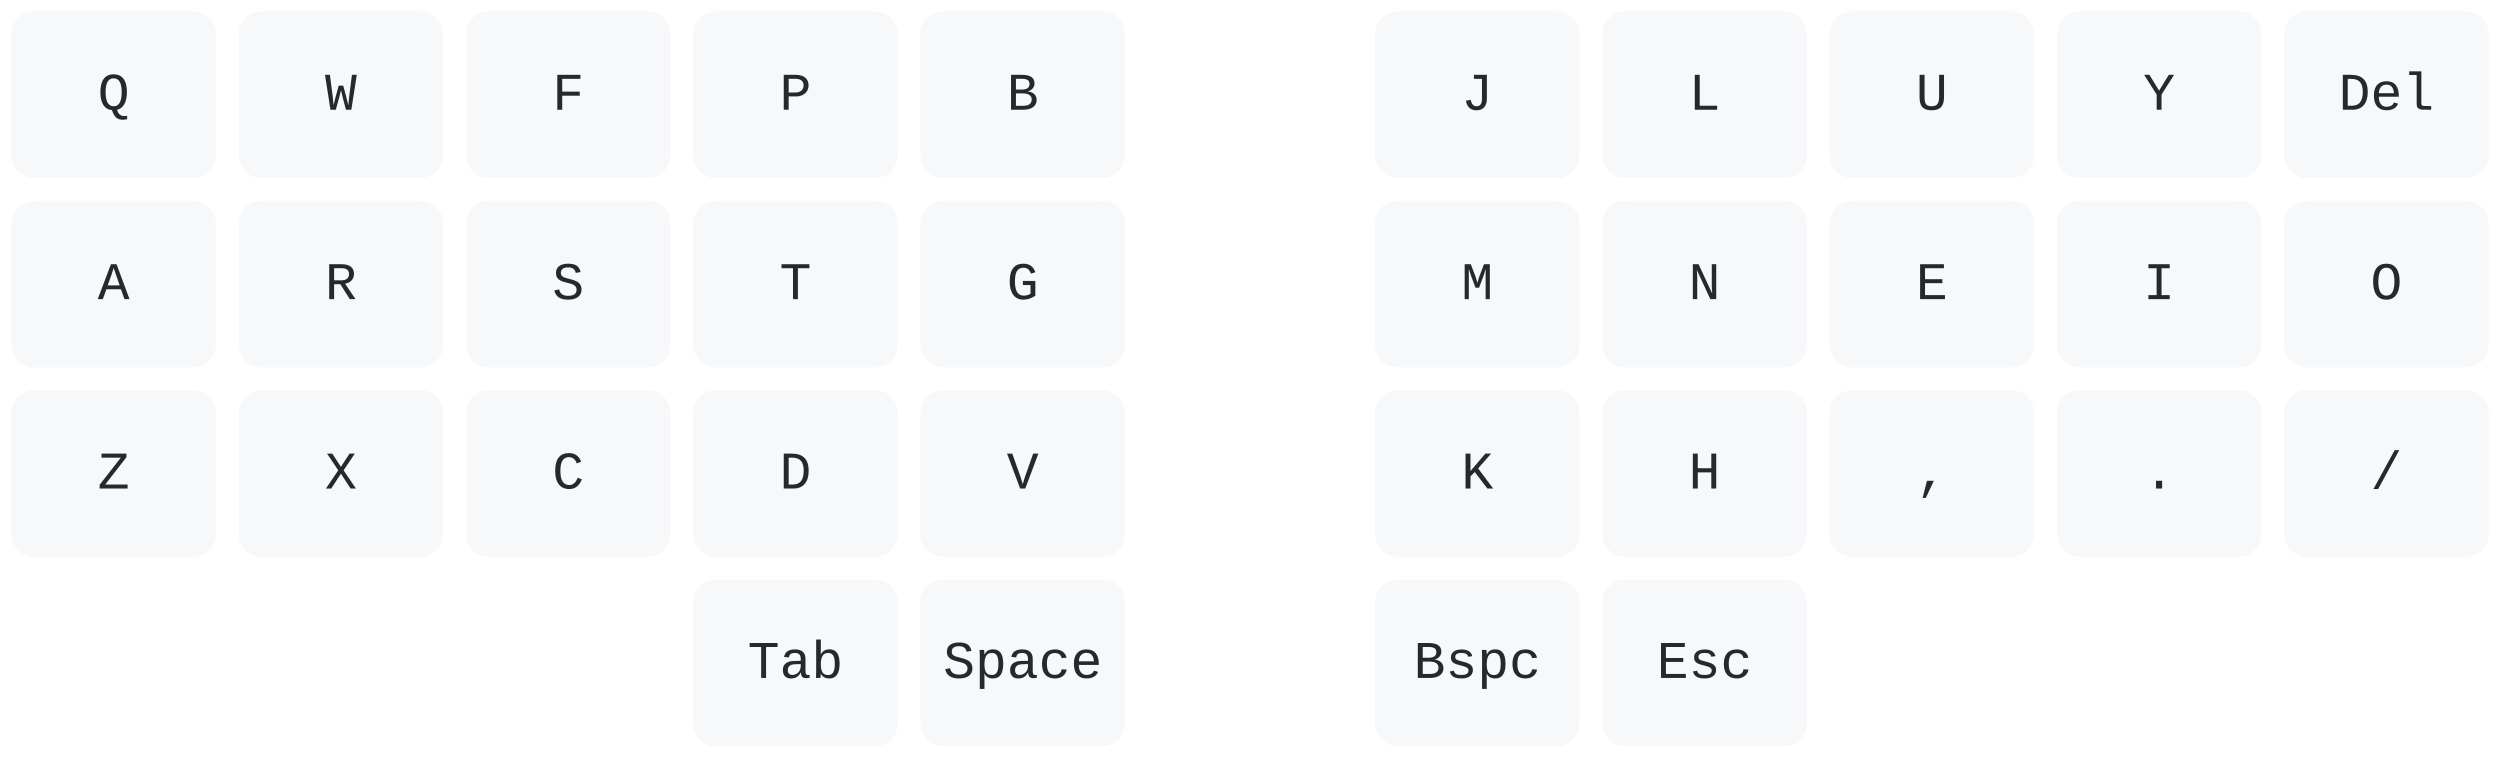
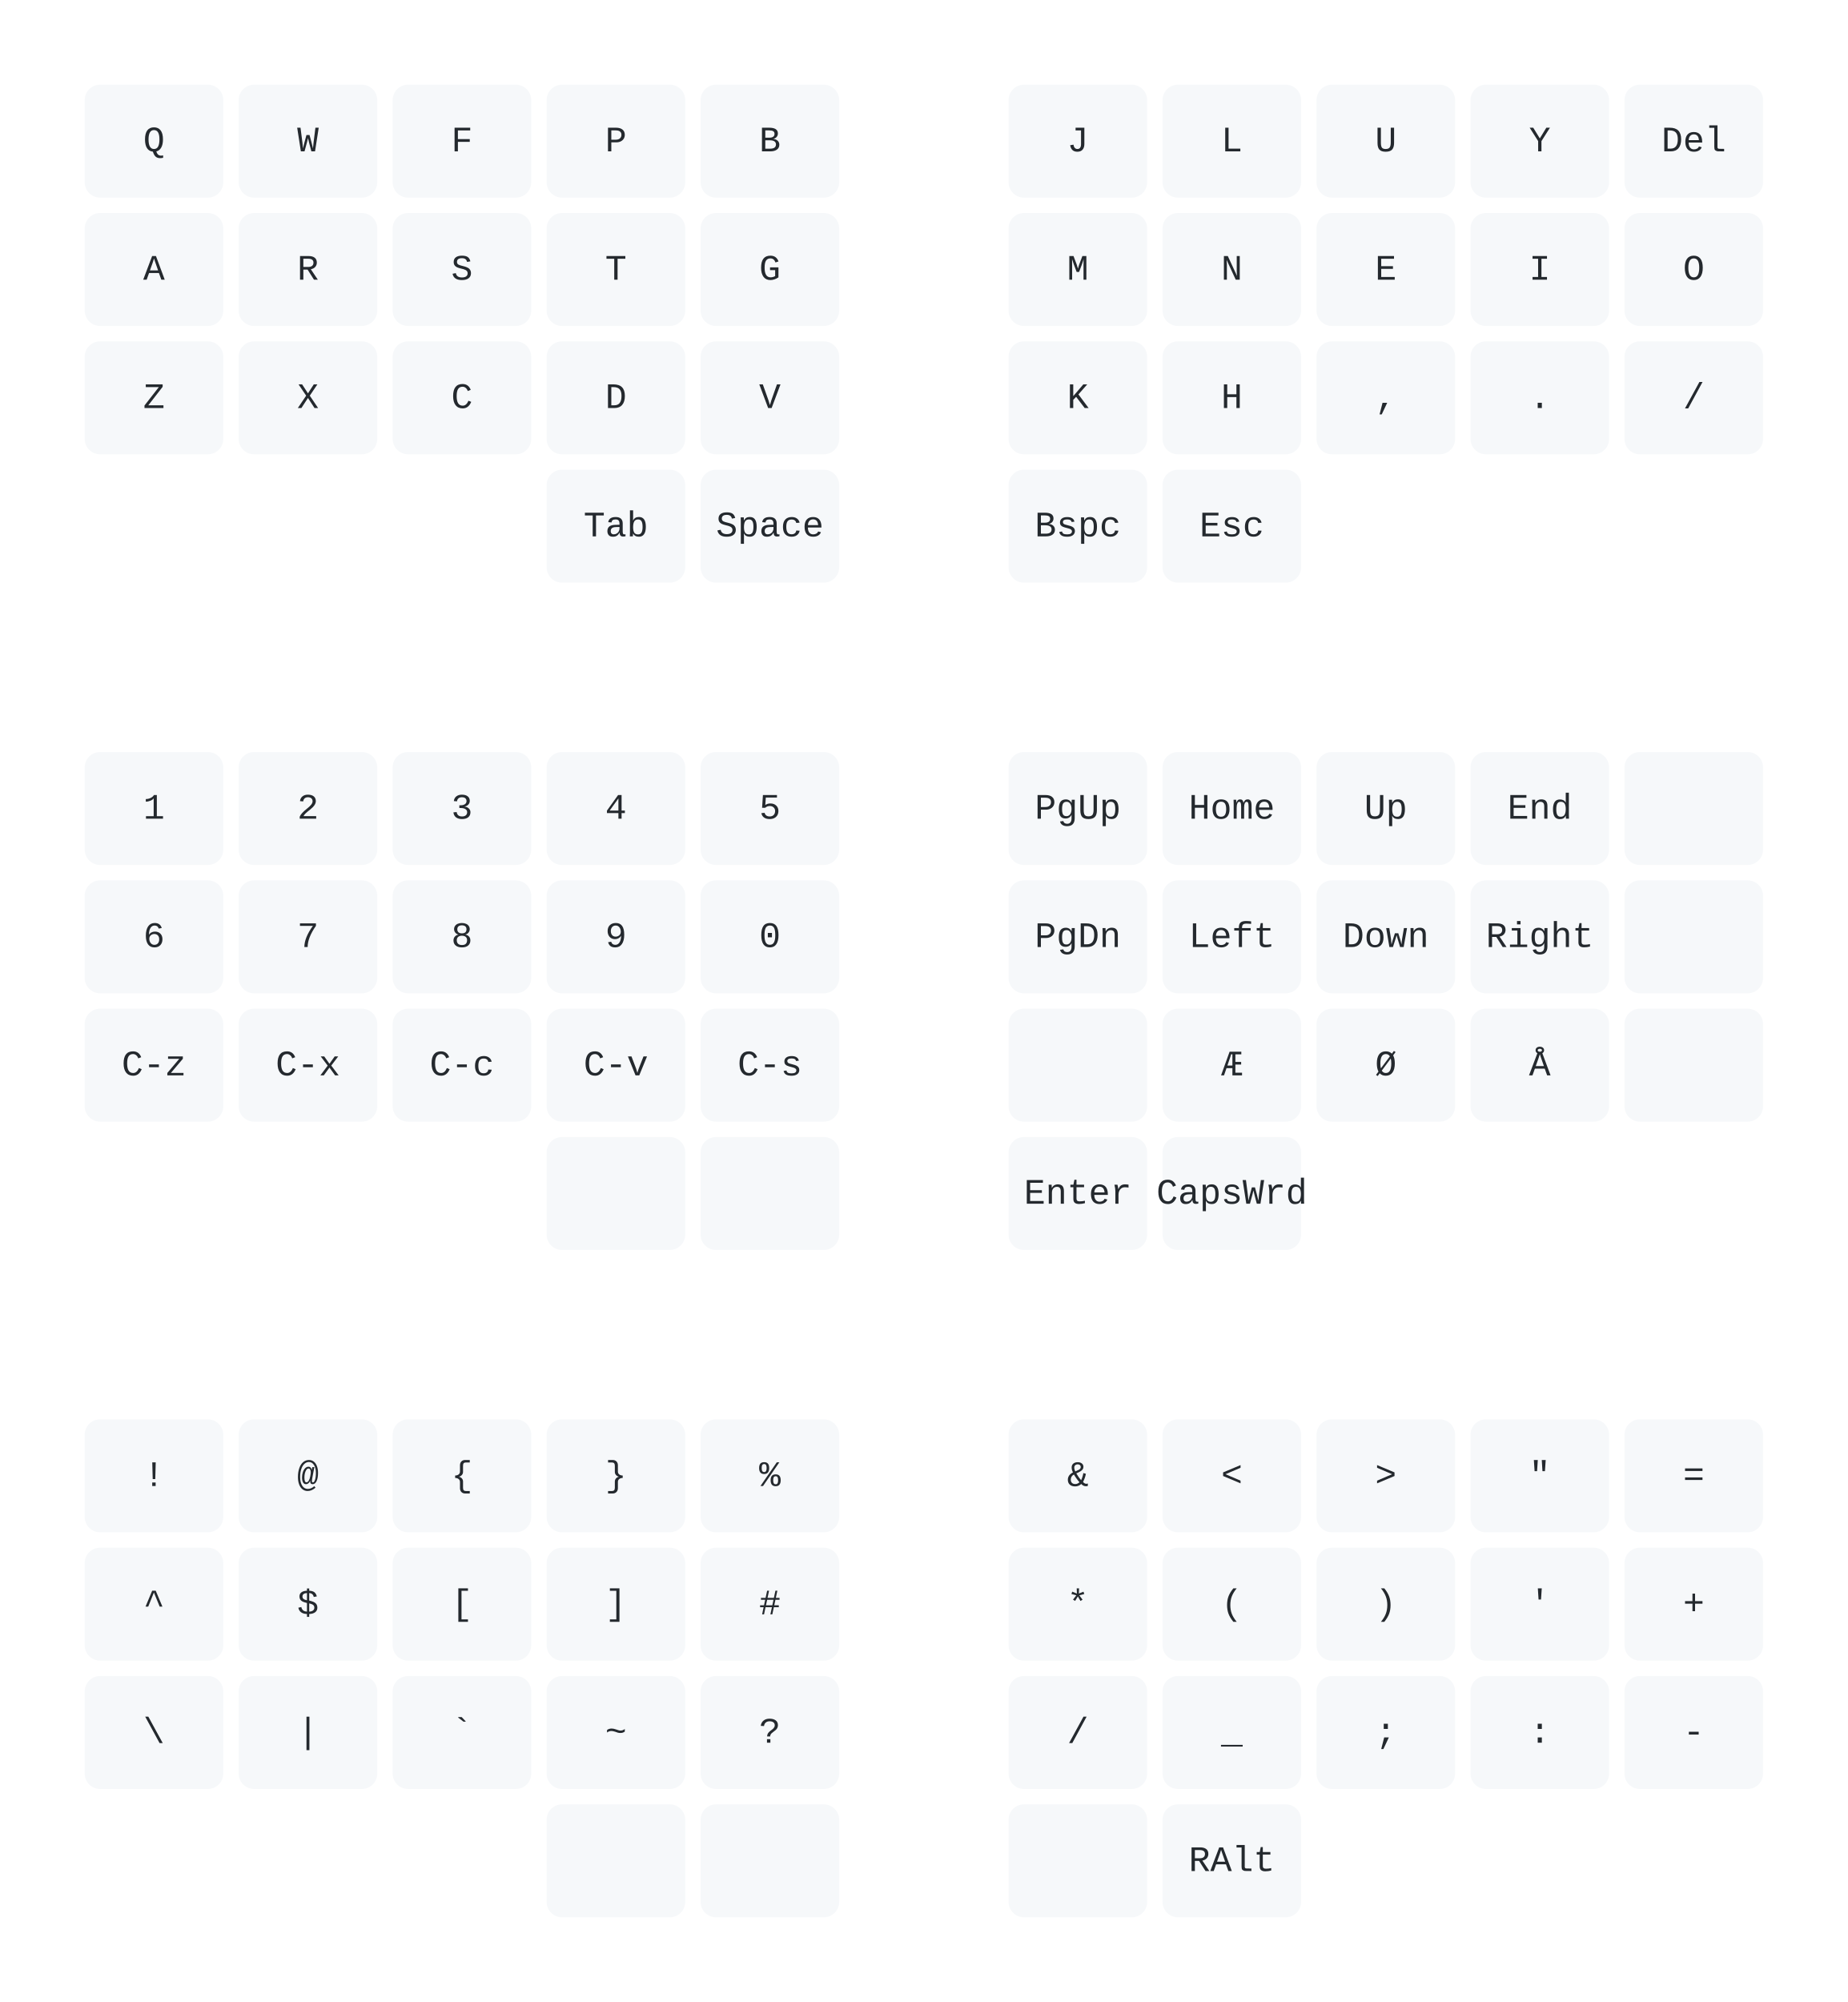
- <svg xmlns="http://www.w3.org/2000/svg" height="200" viewBox="0 0 660 200" width="660">
+ <svg xmlns="http://www.w3.org/2000/svg" height="780" viewBox="0 0 720 780" width="720">
  <style>svg {
    font-family: SFMono-Regular,Consolas,Liberation Mono,Menlo,monospace;
    font-size: 14px;
    font-kerning: normal;
    text-rendering: optimizeLegibility;
    fill: #24292e;
}

text {
    text-anchor: middle;
    dominant-baseline: middle;
}

rect {
    fill: #f6f8fa;
}

.held {
    fill: #fdd;
}
</style>
-   <rect height="44" rx="6" ry="6" width="54" x="3" y="3" />
-   <text x="30.0" y="25.0">Q</text>
-   <rect height="44" rx="6" ry="6" width="54" x="63" y="3" />
-   <text x="90.0" y="25.0">W</text>
-   <rect height="44" rx="6" ry="6" width="54" x="123" y="3" />
-   <text x="150.0" y="25.0">F</text>
-   <rect height="44" rx="6" ry="6" width="54" x="183" y="3" />
-   <text x="210.0" y="25.0">P</text>
-   <rect height="44" rx="6" ry="6" width="54" x="243" y="3" />
-   <text x="270.0" y="25.0">B</text>
-   <rect height="44" rx="6" ry="6" width="54" x="3" y="53" />
-   <text x="30.0" y="75.0">A</text>
-   <rect height="44" rx="6" ry="6" width="54" x="63" y="53" />
-   <text x="90.0" y="75.0">R</text>
-   <rect height="44" rx="6" ry="6" width="54" x="123" y="53" />
-   <text x="150.0" y="75.0">S</text>
-   <rect height="44" rx="6" ry="6" width="54" x="183" y="53" />
-   <text x="210.0" y="75.0">T</text>
-   <rect height="44" rx="6" ry="6" width="54" x="243" y="53" />
-   <text x="270.0" y="75.0">G</text>
-   <rect height="44" rx="6" ry="6" width="54" x="3" y="103" />
-   <text x="30.0" y="125.0">Z</text>
-   <rect height="44" rx="6" ry="6" width="54" x="63" y="103" />
-   <text x="90.0" y="125.0">X</text>
-   <rect height="44" rx="6" ry="6" width="54" x="123" y="103" />
-   <text x="150.0" y="125.0">C</text>
-   <rect height="44" rx="6" ry="6" width="54" x="183" y="103" />
-   <text x="210.0" y="125.0">D</text>
-   <rect height="44" rx="6" ry="6" width="54" x="243" y="103" />
-   <text x="270.0" y="125.0">V</text>
-   <rect height="44" rx="6" ry="6" width="54" x="183" y="153" />
-   <text x="210.0" y="175.0">Tab</text>
-   <rect height="44" rx="6" ry="6" width="54" x="243" y="153" />
-   <text x="270.0" y="175.0">Space</text>
-   <rect height="44" rx="6" ry="6" width="54" x="363" y="3" />
-   <text x="390.0" y="25.0">J</text>
-   <rect height="44" rx="6" ry="6" width="54" x="423" y="3" />
-   <text x="450.0" y="25.0">L</text>
-   <rect height="44" rx="6" ry="6" width="54" x="483" y="3" />
-   <text x="510.0" y="25.0">U</text>
-   <rect height="44" rx="6" ry="6" width="54" x="543" y="3" />
-   <text x="570.0" y="25.0">Y</text>
-   <rect height="44" rx="6" ry="6" width="54" x="603" y="3" />
-   <text x="630.0" y="25.0">Del</text>
-   <rect height="44" rx="6" ry="6" width="54" x="363" y="53" />
-   <text x="390.0" y="75.0">M</text>
-   <rect height="44" rx="6" ry="6" width="54" x="423" y="53" />
-   <text x="450.0" y="75.0">N</text>
-   <rect height="44" rx="6" ry="6" width="54" x="483" y="53" />
-   <text x="510.0" y="75.0">E</text>
-   <rect height="44" rx="6" ry="6" width="54" x="543" y="53" />
-   <text x="570.0" y="75.0">I</text>
-   <rect height="44" rx="6" ry="6" width="54" x="603" y="53" />
-   <text x="630.0" y="75.0">O</text>
-   <rect height="44" rx="6" ry="6" width="54" x="363" y="103" />
-   <text x="390.0" y="125.0">K</text>
-   <rect height="44" rx="6" ry="6" width="54" x="423" y="103" />
-   <text x="450.0" y="125.0">H</text>
-   <rect height="44" rx="6" ry="6" width="54" x="483" y="103" />
-   <text x="510.0" y="125.0">,</text>
-   <rect height="44" rx="6" ry="6" width="54" x="543" y="103" />
-   <text x="570.0" y="125.0">.</text>
-   <rect height="44" rx="6" ry="6" width="54" x="603" y="103" />
-   <text x="630.0" y="125.0">/</text>
-   <rect height="44" rx="6" ry="6" width="54" x="363" y="153" />
-   <text x="390.0" y="175.0">Bspc</text>
-   <rect height="44" rx="6" ry="6" width="54" x="423" y="153" />
-   <text x="450.0" y="175.0">Esc</text>
+   <rect height="44" rx="6" ry="6" width="54" x="33" y="33" />
+   <text x="60.0" y="55.0">Q</text>
+   <rect height="44" rx="6" ry="6" width="54" x="93" y="33" />
+   <text x="120.0" y="55.0">W</text>
+   <rect height="44" rx="6" ry="6" width="54" x="153" y="33" />
+   <text x="180.0" y="55.0">F</text>
+   <rect height="44" rx="6" ry="6" width="54" x="213" y="33" />
+   <text x="240.0" y="55.0">P</text>
+   <rect height="44" rx="6" ry="6" width="54" x="273" y="33" />
+   <text x="300.0" y="55.0">B</text>
+   <rect height="44" rx="6" ry="6" width="54" x="33" y="83" />
+   <text x="60.0" y="105.0">A</text>
+   <rect height="44" rx="6" ry="6" width="54" x="93" y="83" />
+   <text x="120.0" y="105.0">R</text>
+   <rect height="44" rx="6" ry="6" width="54" x="153" y="83" />
+   <text x="180.0" y="105.0">S</text>
+   <rect height="44" rx="6" ry="6" width="54" x="213" y="83" />
+   <text x="240.0" y="105.0">T</text>
+   <rect height="44" rx="6" ry="6" width="54" x="273" y="83" />
+   <text x="300.0" y="105.0">G</text>
+   <rect height="44" rx="6" ry="6" width="54" x="33" y="133" />
+   <text x="60.0" y="155.0">Z</text>
+   <rect height="44" rx="6" ry="6" width="54" x="93" y="133" />
+   <text x="120.0" y="155.0">X</text>
+   <rect height="44" rx="6" ry="6" width="54" x="153" y="133" />
+   <text x="180.0" y="155.0">C</text>
+   <rect height="44" rx="6" ry="6" width="54" x="213" y="133" />
+   <text x="240.0" y="155.0">D</text>
+   <rect height="44" rx="6" ry="6" width="54" x="273" y="133" />
+   <text x="300.0" y="155.0">V</text>
+   <rect height="44" rx="6" ry="6" width="54" x="213" y="183" />
+   <text x="240.0" y="205.0">Tab</text>
+   <rect height="44" rx="6" ry="6" width="54" x="273" y="183" />
+   <text x="300.0" y="205.0">Space</text>
+   <rect height="44" rx="6" ry="6" width="54" x="393" y="33" />
+   <text x="420.0" y="55.0">J</text>
+   <rect height="44" rx="6" ry="6" width="54" x="453" y="33" />
+   <text x="480.0" y="55.0">L</text>
+   <rect height="44" rx="6" ry="6" width="54" x="513" y="33" />
+   <text x="540.0" y="55.0">U</text>
+   <rect height="44" rx="6" ry="6" width="54" x="573" y="33" />
+   <text x="600.0" y="55.0">Y</text>
+   <rect height="44" rx="6" ry="6" width="54" x="633" y="33" />
+   <text x="660.0" y="55.0">Del</text>
+   <rect height="44" rx="6" ry="6" width="54" x="393" y="83" />
+   <text x="420.0" y="105.0">M</text>
+   <rect height="44" rx="6" ry="6" width="54" x="453" y="83" />
+   <text x="480.0" y="105.0">N</text>
+   <rect height="44" rx="6" ry="6" width="54" x="513" y="83" />
+   <text x="540.0" y="105.0">E</text>
+   <rect height="44" rx="6" ry="6" width="54" x="573" y="83" />
+   <text x="600.0" y="105.0">I</text>
+   <rect height="44" rx="6" ry="6" width="54" x="633" y="83" />
+   <text x="660.0" y="105.0">O</text>
+   <rect height="44" rx="6" ry="6" width="54" x="393" y="133" />
+   <text x="420.0" y="155.0">K</text>
+   <rect height="44" rx="6" ry="6" width="54" x="453" y="133" />
+   <text x="480.0" y="155.0">H</text>
+   <rect height="44" rx="6" ry="6" width="54" x="513" y="133" />
+   <text x="540.0" y="155.0">,</text>
+   <rect height="44" rx="6" ry="6" width="54" x="573" y="133" />
+   <text x="600.0" y="155.0">.</text>
+   <rect height="44" rx="6" ry="6" width="54" x="633" y="133" />
+   <text x="660.0" y="155.0">/</text>
+   <rect height="44" rx="6" ry="6" width="54" x="393" y="183" />
+   <text x="420.0" y="205.0">Bspc</text>
+   <rect height="44" rx="6" ry="6" width="54" x="453" y="183" />
+   <text x="480.0" y="205.0">Esc</text>
+   <rect height="44" rx="6" ry="6" width="54" x="33" y="293" />
+   <text x="60.0" y="315.0">1</text>
+   <rect height="44" rx="6" ry="6" width="54" x="93" y="293" />
+   <text x="120.0" y="315.0">2</text>
+   <rect height="44" rx="6" ry="6" width="54" x="153" y="293" />
+   <text x="180.0" y="315.0">3</text>
+   <rect height="44" rx="6" ry="6" width="54" x="213" y="293" />
+   <text x="240.0" y="315.0">4</text>
+   <rect height="44" rx="6" ry="6" width="54" x="273" y="293" />
+   <text x="300.0" y="315.0">5</text>
+   <rect height="44" rx="6" ry="6" width="54" x="33" y="343" />
+   <text x="60.0" y="365.0">6</text>
+   <rect height="44" rx="6" ry="6" width="54" x="93" y="343" />
+   <text x="120.0" y="365.0">7</text>
+   <rect height="44" rx="6" ry="6" width="54" x="153" y="343" />
+   <text x="180.0" y="365.0">8</text>
+   <rect height="44" rx="6" ry="6" width="54" x="213" y="343" />
+   <text x="240.0" y="365.0">9</text>
+   <rect height="44" rx="6" ry="6" width="54" x="273" y="343" />
+   <text x="300.0" y="365.0">0</text>
+   <rect height="44" rx="6" ry="6" width="54" x="33" y="393" />
+   <text x="60.0" y="415.0">C-z</text>
+   <rect height="44" rx="6" ry="6" width="54" x="93" y="393" />
+   <text x="120.0" y="415.0">C-x</text>
+   <rect height="44" rx="6" ry="6" width="54" x="153" y="393" />
+   <text x="180.0" y="415.0">C-c</text>
+   <rect height="44" rx="6" ry="6" width="54" x="213" y="393" />
+   <text x="240.0" y="415.0">C-v</text>
+   <rect height="44" rx="6" ry="6" width="54" x="273" y="393" />
+   <text x="300.0" y="415.0">C-s</text>
+   <rect height="44" rx="6" ry="6" width="54" x="213" y="443" />
+   <text x="240.0" y="465.0" />
+   <rect height="44" rx="6" ry="6" width="54" x="273" y="443" />
+   <text x="300.0" y="465.0" />
+   <rect height="44" rx="6" ry="6" width="54" x="393" y="293" />
+   <text x="420.0" y="315.0">PgUp</text>
+   <rect height="44" rx="6" ry="6" width="54" x="453" y="293" />
+   <text x="480.0" y="315.0">Home</text>
+   <rect height="44" rx="6" ry="6" width="54" x="513" y="293" />
+   <text x="540.0" y="315.0">Up</text>
+   <rect height="44" rx="6" ry="6" width="54" x="573" y="293" />
+   <text x="600.0" y="315.0">End</text>
+   <rect height="44" rx="6" ry="6" width="54" x="633" y="293" />
+   <text x="660.0" y="315.0" />
+   <rect height="44" rx="6" ry="6" width="54" x="393" y="343" />
+   <text x="420.0" y="365.0">PgDn</text>
+   <rect height="44" rx="6" ry="6" width="54" x="453" y="343" />
+   <text x="480.0" y="365.0">Left</text>
+   <rect height="44" rx="6" ry="6" width="54" x="513" y="343" />
+   <text x="540.0" y="365.0">Down</text>
+   <rect height="44" rx="6" ry="6" width="54" x="573" y="343" />
+   <text x="600.0" y="365.0">Right</text>
+   <rect height="44" rx="6" ry="6" width="54" x="633" y="343" />
+   <text x="660.0" y="365.0" />
+   <rect height="44" rx="6" ry="6" width="54" x="393" y="393" />
+   <text x="420.0" y="415.0" />
+   <rect height="44" rx="6" ry="6" width="54" x="453" y="393" />
+   <text x="480.0" y="415.0">Æ</text>
+   <rect height="44" rx="6" ry="6" width="54" x="513" y="393" />
+   <text x="540.0" y="415.0">Ø</text>
+   <rect height="44" rx="6" ry="6" width="54" x="573" y="393" />
+   <text x="600.0" y="415.0">Å</text>
+   <rect height="44" rx="6" ry="6" width="54" x="633" y="393" />
+   <text x="660.0" y="415.0" />
+   <rect height="44" rx="6" ry="6" width="54" x="393" y="443" />
+   <text x="420.0" y="465.0">Enter</text>
+   <rect height="44" rx="6" ry="6" width="54" x="453" y="443" />
+   <text x="480.0" y="465.0">CapsWrd</text>
+   <rect height="44" rx="6" ry="6" width="54" x="33" y="553" />
+   <text x="60.0" y="575.0">!</text>
+   <rect height="44" rx="6" ry="6" width="54" x="93" y="553" />
+   <text x="120.0" y="575.0">@</text>
+   <rect height="44" rx="6" ry="6" width="54" x="153" y="553" />
+   <text x="180.0" y="575.0">{</text>
+   <rect height="44" rx="6" ry="6" width="54" x="213" y="553" />
+   <text x="240.0" y="575.0">}</text>
+   <rect height="44" rx="6" ry="6" width="54" x="273" y="553" />
+   <text x="300.0" y="575.0">%</text>
+   <rect height="44" rx="6" ry="6" width="54" x="33" y="603" />
+   <text x="60.0" y="625.0">^</text>
+   <rect height="44" rx="6" ry="6" width="54" x="93" y="603" />
+   <text x="120.0" y="625.0">$</text>
+   <rect height="44" rx="6" ry="6" width="54" x="153" y="603" />
+   <text x="180.0" y="625.0">[</text>
+   <rect height="44" rx="6" ry="6" width="54" x="213" y="603" />
+   <text x="240.0" y="625.0">]</text>
+   <rect height="44" rx="6" ry="6" width="54" x="273" y="603" />
+   <text x="300.0" y="625.0">#</text>
+   <rect height="44" rx="6" ry="6" width="54" x="33" y="653" />
+   <text x="60.0" y="675.0">\</text>
+   <rect height="44" rx="6" ry="6" width="54" x="93" y="653" />
+   <text x="120.0" y="675.0">|</text>
+   <rect height="44" rx="6" ry="6" width="54" x="153" y="653" />
+   <text x="180.0" y="675.0">`</text>
+   <rect height="44" rx="6" ry="6" width="54" x="213" y="653" />
+   <text x="240.0" y="675.0">~</text>
+   <rect height="44" rx="6" ry="6" width="54" x="273" y="653" />
+   <text x="300.0" y="675.0">?</text>
+   <rect height="44" rx="6" ry="6" width="54" x="213" y="703" />
+   <text x="240.0" y="725.0" />
+   <rect height="44" rx="6" ry="6" width="54" x="273" y="703" />
+   <text x="300.0" y="725.0" />
+   <rect height="44" rx="6" ry="6" width="54" x="393" y="553" />
+   <text x="420.0" y="575.0">&amp;</text>
+   <rect height="44" rx="6" ry="6" width="54" x="453" y="553" />
+   <text x="480.0" y="575.0">&lt;</text>
+   <rect height="44" rx="6" ry="6" width="54" x="513" y="553" />
+   <text x="540.0" y="575.0">&gt;</text>
+   <rect height="44" rx="6" ry="6" width="54" x="573" y="553" />
+   <text x="600.0" y="575.0">"</text>
+   <rect height="44" rx="6" ry="6" width="54" x="633" y="553" />
+   <text x="660.0" y="575.0">=</text>
+   <rect height="44" rx="6" ry="6" width="54" x="393" y="603" />
+   <text x="420.0" y="625.0">*</text>
+   <rect height="44" rx="6" ry="6" width="54" x="453" y="603" />
+   <text x="480.0" y="625.0">(</text>
+   <rect height="44" rx="6" ry="6" width="54" x="513" y="603" />
+   <text x="540.0" y="625.0">)</text>
+   <rect height="44" rx="6" ry="6" width="54" x="573" y="603" />
+   <text x="600.0" y="625.0">'</text>
+   <rect height="44" rx="6" ry="6" width="54" x="633" y="603" />
+   <text x="660.0" y="625.0">+</text>
+   <rect height="44" rx="6" ry="6" width="54" x="393" y="653" />
+   <text x="420.0" y="675.0">/</text>
+   <rect height="44" rx="6" ry="6" width="54" x="453" y="653" />
+   <text x="480.0" y="675.0">_</text>
+   <rect height="44" rx="6" ry="6" width="54" x="513" y="653" />
+   <text x="540.0" y="675.0">;</text>
+   <rect height="44" rx="6" ry="6" width="54" x="573" y="653" />
+   <text x="600.0" y="675.0">:</text>
+   <rect height="44" rx="6" ry="6" width="54" x="633" y="653" />
+   <text x="660.0" y="675.0">-</text>
+   <rect height="44" rx="6" ry="6" width="54" x="393" y="703" />
+   <text x="420.0" y="725.0" />
+   <rect height="44" rx="6" ry="6" width="54" x="453" y="703" />
+   <text x="480.0" y="725.0">RAlt</text>
</svg>
